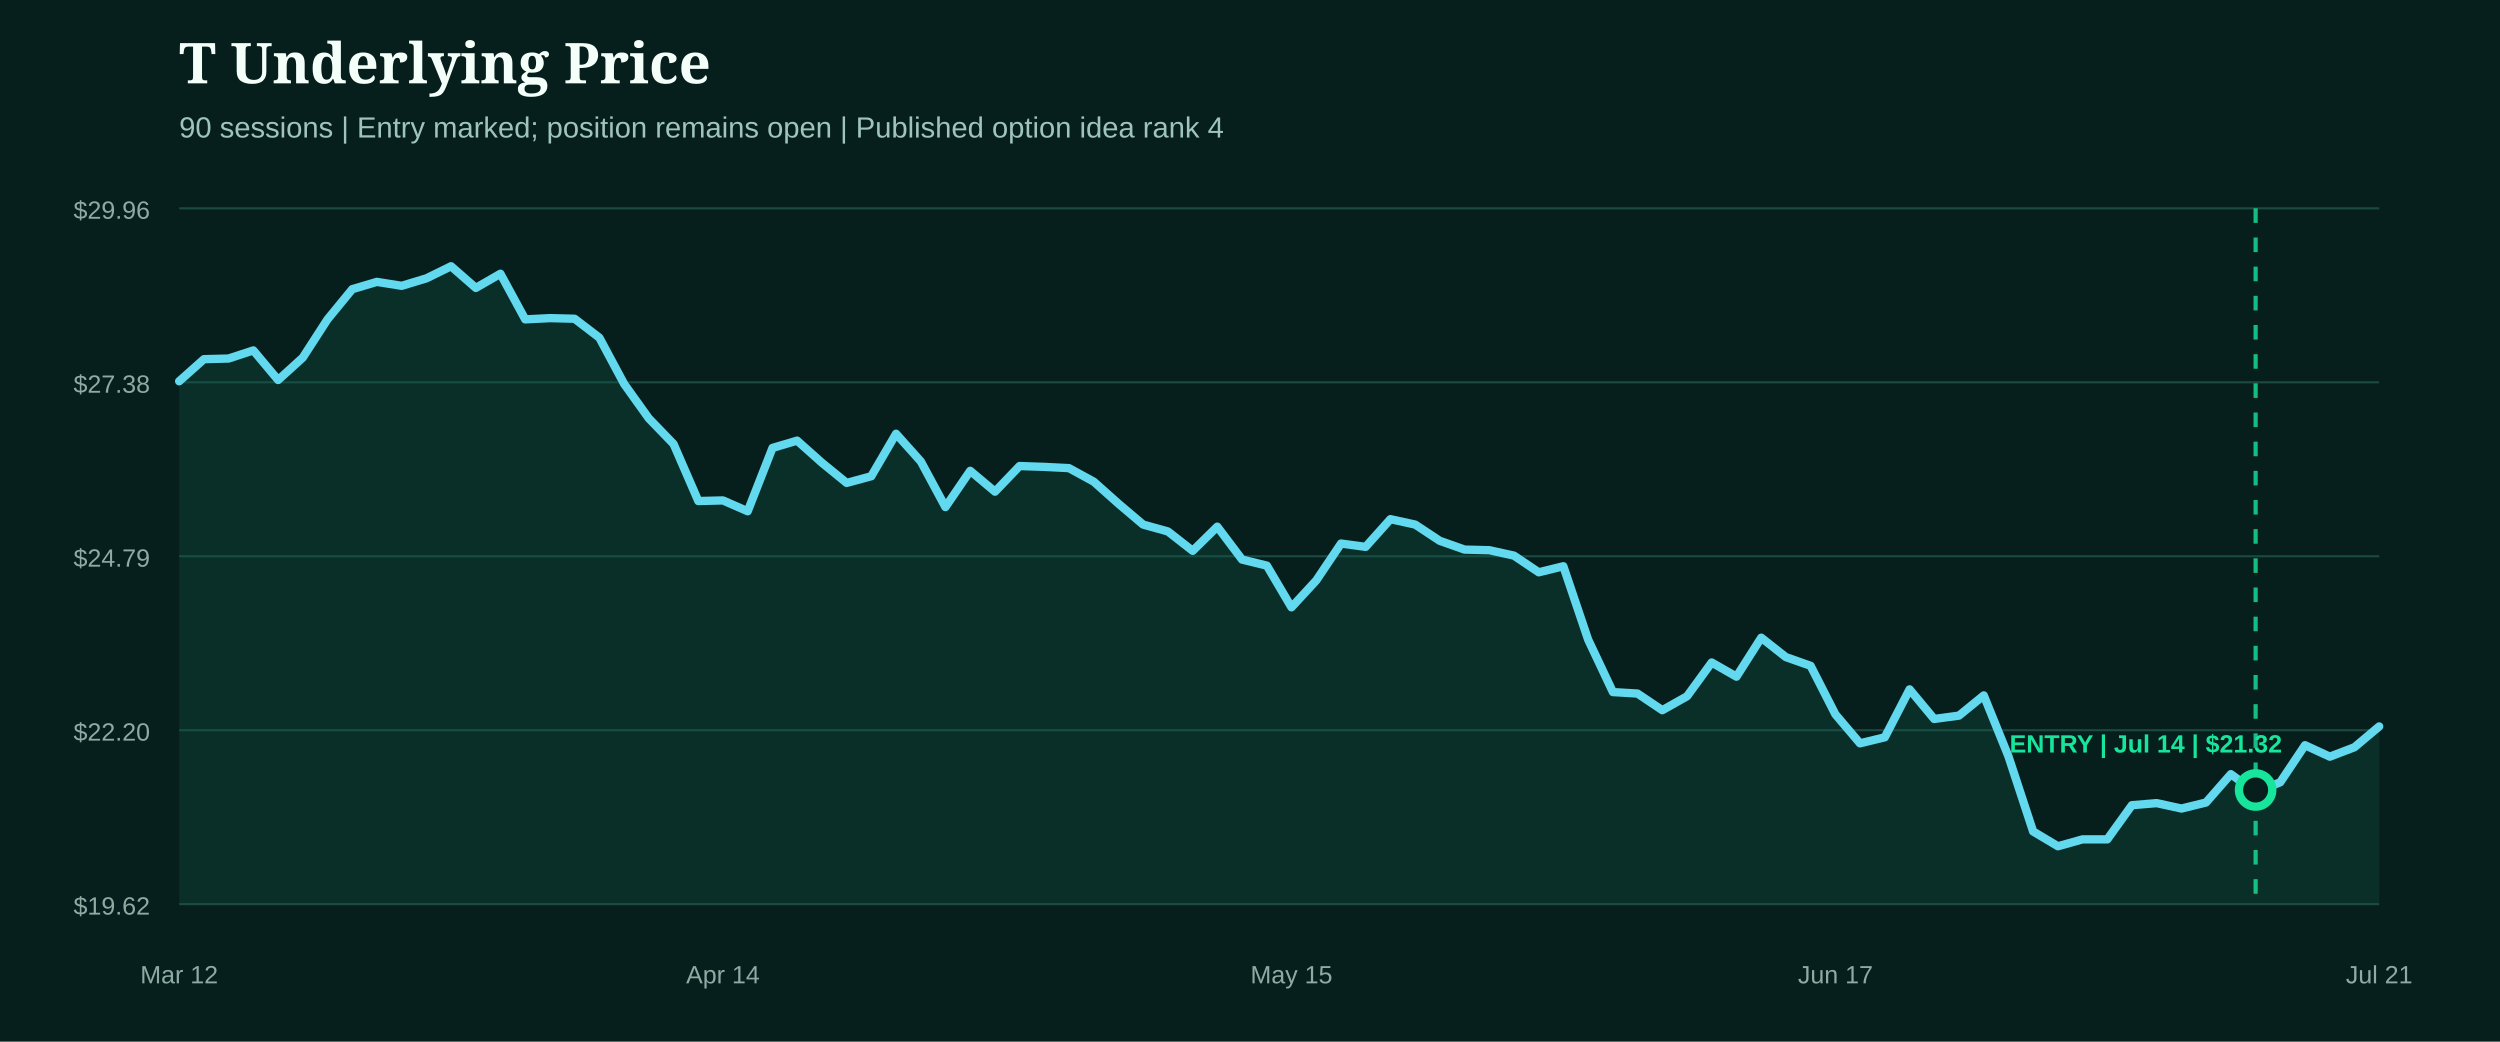
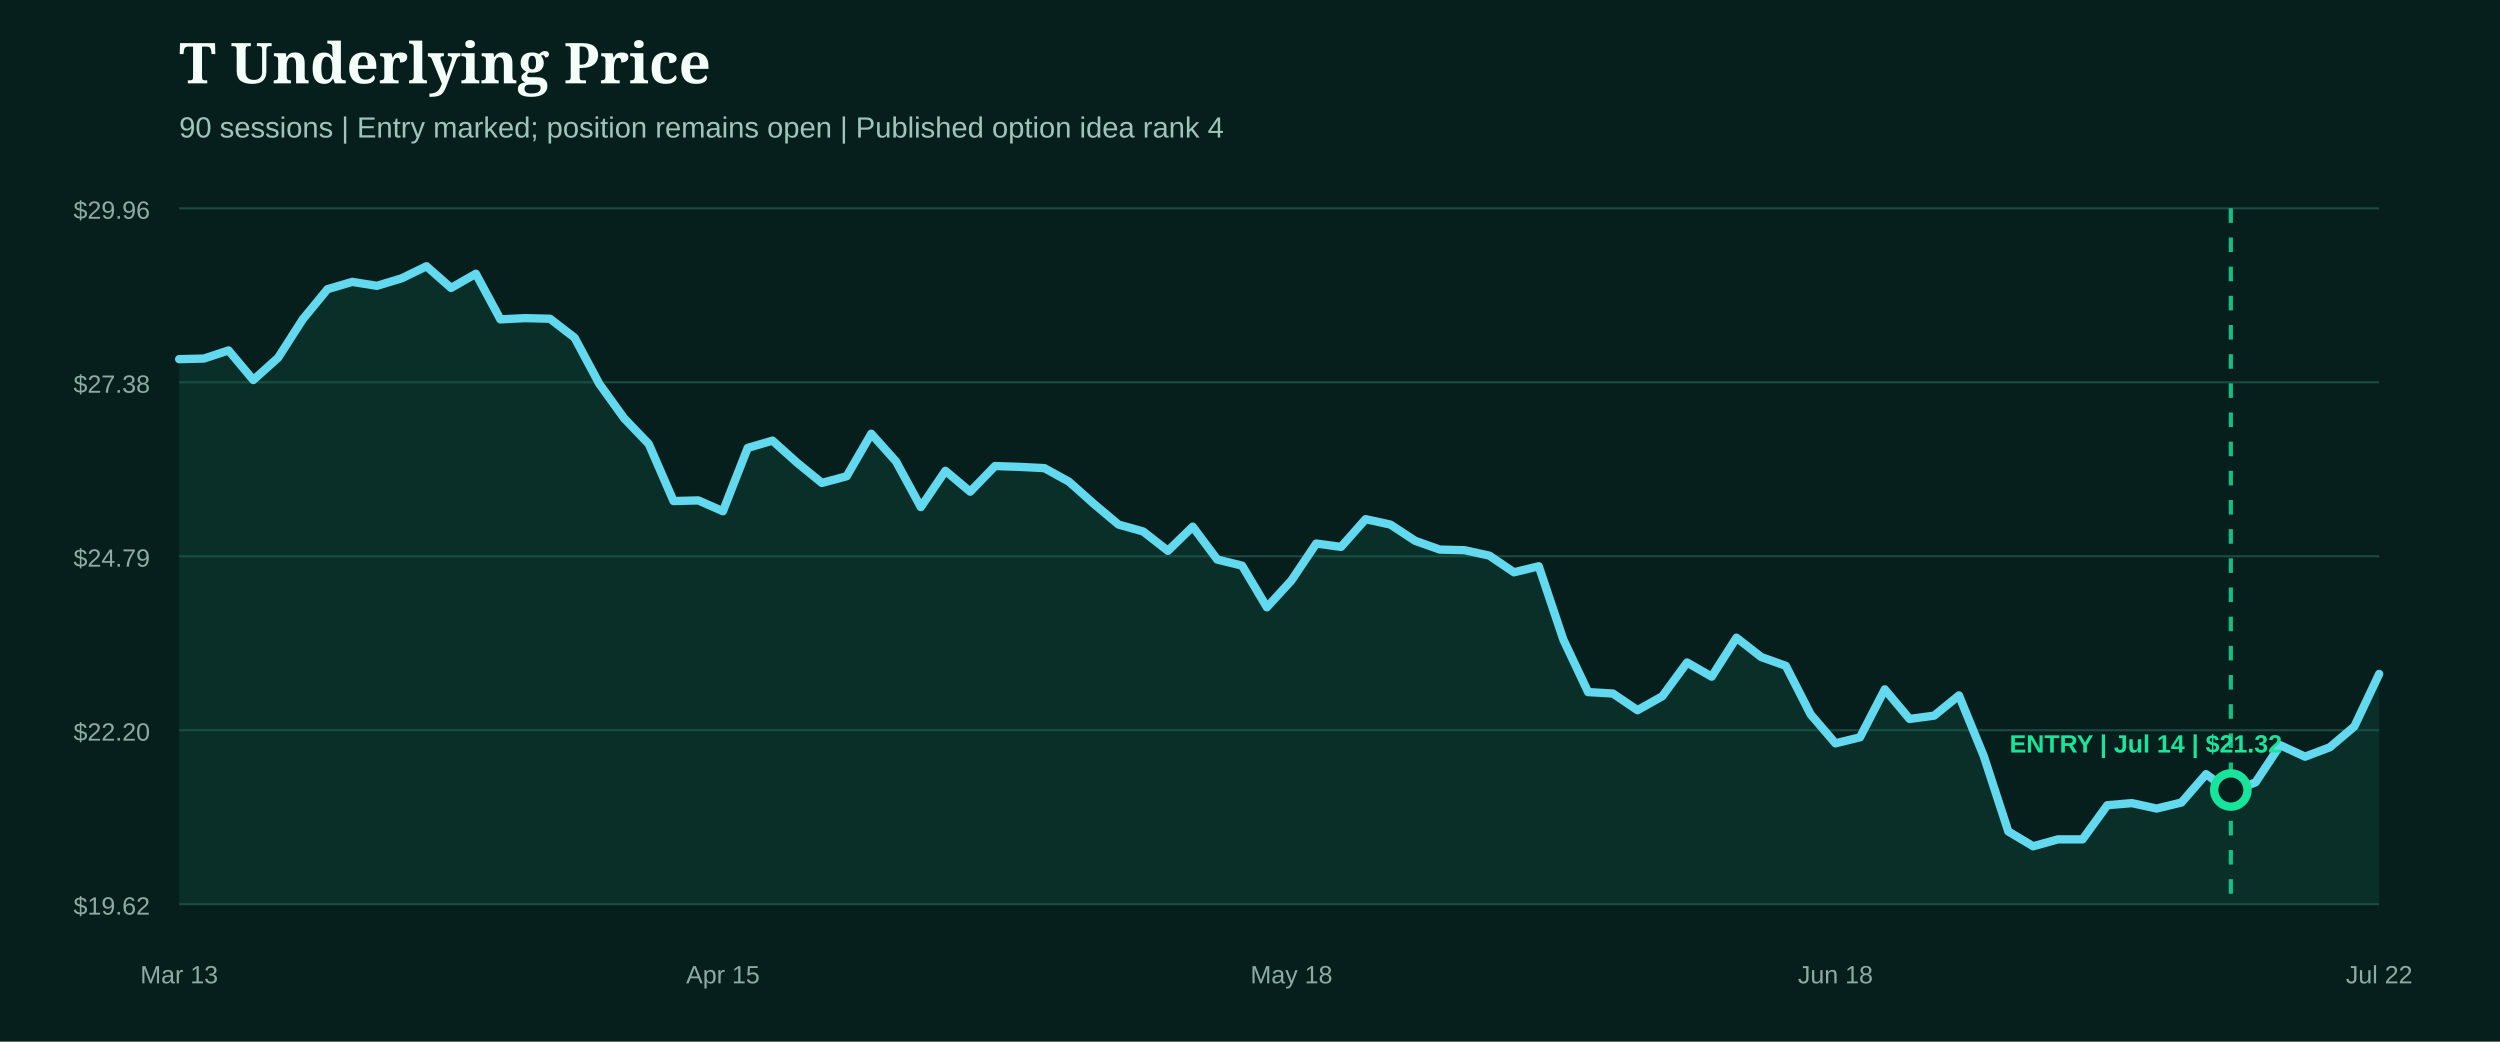
<svg xmlns="http://www.w3.org/2000/svg" width="1200" height="500" viewBox="0 0 1200 500" role="img" aria-label="T underlying price from entry">
  <rect width="1200" height="500" fill="#071f1c" />
  <style>.head{fill:#f4fff9;font:800 27px Georgia,serif}.sub{fill:#9fc4bb;font:14px Arial,sans-serif}.axis{fill:#8eaaa3;font:12px Arial,sans-serif}.marker{font:800 12px Arial,sans-serif}</style>
  <text x="86" y="40" class="head">T Underlying Price</text>
  <text x="86" y="66" class="sub">90 sessions | Entry marked; position remains open | Published option idea rank 4</text>
  <line x1="86" x2="1142" y1="100.0" y2="100.0" stroke="#1b4a42" stroke-width="1" />
  <text x="72" y="105.0" text-anchor="end" class="axis">$29.96</text>
  <line x1="86" x2="1142" y1="183.5" y2="183.5" stroke="#1b4a42" stroke-width="1" />
  <text x="72" y="188.5" text-anchor="end" class="axis">$27.38</text>
  <line x1="86" x2="1142" y1="267.0" y2="267.0" stroke="#1b4a42" stroke-width="1" />
  <text x="72" y="272.0" text-anchor="end" class="axis">$24.79</text>
  <line x1="86" x2="1142" y1="350.5" y2="350.5" stroke="#1b4a42" stroke-width="1" />
  <text x="72" y="355.5" text-anchor="end" class="axis">$22.20</text>
  <line x1="86" x2="1142" y1="434.0" y2="434.0" stroke="#1b4a42" stroke-width="1" />
  <text x="72" y="439.0" text-anchor="end" class="axis">$19.62</text>
-   <path d="M86.0,183.0 L97.9,172.4 L109.7,172.1 L121.6,168.2 L133.5,182.4 L145.3,171.7 L157.2,153.3 L169.1,138.8 L180.9,135.3 L192.8,137.2 L204.7,133.6 L216.5,127.8 L228.4,138.2 L240.2,131.4 L252.1,153.3 L264.0,152.7 L275.8,153.0 L287.7,162.1 L299.6,184.3 L311.4,200.8 L323.3,213.1 L335.2,240.5 L347.0,240.2 L358.9,245.4 L370.8,215.0 L382.6,211.5 L394.5,222.1 L406.4,231.8 L418.2,228.6 L430.1,208.2 L442.0,221.5 L453.8,243.4 L465.7,226.0 L477.6,236.0 L489.4,223.7 L501.3,224.1 L513.1,224.7 L525.0,231.2 L536.9,241.8 L548.7,251.8 L560.6,255.1 L572.5,264.4 L584.3,252.8 L596.2,268.6 L608.1,271.5 L619.9,291.5 L631.8,278.6 L643.7,260.9 L655.5,262.5 L667.4,249.2 L679.3,251.8 L691.1,259.6 L703.0,263.8 L714.9,264.1 L726.7,266.7 L738.6,274.7 L750.4,271.8 L762.3,307.0 L774.2,332.2 L786.0,332.9 L797.9,340.9 L809.8,334.2 L821.6,318.0 L833.5,324.8 L845.4,306.1 L857.2,315.4 L869.1,319.6 L881.0,342.9 L892.8,356.8 L904.7,353.9 L916.6,330.9 L928.4,345.1 L940.3,343.5 L952.2,333.8 L964.0,362.9 L975.9,399.1 L987.8,406.2 L999.6,402.9 L1011.5,402.9 L1023.3,386.5 L1035.2,385.5 L1047.1,388.1 L1058.9,385.2 L1070.8,371.6 L1082.7,380.3 L1094.5,375.5 L1106.4,357.7 L1118.3,363.2 L1130.1,358.7 L1142.0,348.7 L1142.0,434.0 L86.0,434.0 Z" fill="#0f5949" opacity="0.28" />
-   <path d="M86.0,183.0 L97.9,172.4 L109.7,172.1 L121.6,168.2 L133.5,182.4 L145.3,171.7 L157.2,153.3 L169.1,138.8 L180.9,135.3 L192.8,137.2 L204.7,133.6 L216.5,127.8 L228.4,138.2 L240.2,131.4 L252.1,153.3 L264.0,152.7 L275.8,153.0 L287.7,162.1 L299.6,184.3 L311.4,200.8 L323.3,213.1 L335.2,240.5 L347.0,240.2 L358.9,245.4 L370.8,215.0 L382.6,211.5 L394.5,222.1 L406.4,231.8 L418.2,228.6 L430.1,208.2 L442.0,221.5 L453.8,243.4 L465.7,226.0 L477.6,236.0 L489.4,223.7 L501.3,224.1 L513.1,224.7 L525.0,231.2 L536.9,241.8 L548.7,251.8 L560.6,255.1 L572.5,264.4 L584.3,252.8 L596.2,268.6 L608.1,271.5 L619.9,291.5 L631.8,278.6 L643.7,260.9 L655.5,262.5 L667.4,249.2 L679.3,251.8 L691.1,259.6 L703.0,263.8 L714.9,264.1 L726.7,266.7 L738.6,274.7 L750.4,271.8 L762.3,307.0 L774.2,332.2 L786.0,332.9 L797.9,340.9 L809.8,334.2 L821.6,318.0 L833.5,324.8 L845.4,306.1 L857.2,315.4 L869.1,319.6 L881.0,342.9 L892.8,356.8 L904.7,353.9 L916.6,330.9 L928.4,345.1 L940.3,343.5 L952.2,333.8 L964.0,362.9 L975.9,399.1 L987.8,406.2 L999.6,402.9 L1011.5,402.9 L1023.3,386.5 L1035.2,385.5 L1047.1,388.1 L1058.9,385.2 L1070.8,371.6 L1082.7,380.3 L1094.5,375.5 L1106.4,357.7 L1118.3,363.2 L1130.1,358.7 L1142.0,348.7" fill="none" stroke="#62d9ee" stroke-width="4" stroke-linecap="round" stroke-linejoin="round" />
+   <path d="M86.0,172.4 L97.9,172.1 L109.7,168.2 L121.6,182.4 L133.5,171.7 L145.3,153.3 L157.2,138.8 L169.1,135.3 L180.9,137.2 L192.8,133.6 L204.7,127.8 L216.5,138.2 L228.4,131.4 L240.2,153.3 L252.1,152.7 L264.0,153.0 L275.8,162.1 L287.7,184.3 L299.6,200.8 L311.4,213.1 L323.3,240.5 L335.2,240.2 L347.0,245.4 L358.9,215.0 L370.8,211.5 L382.6,222.1 L394.5,231.8 L406.4,228.6 L418.2,208.2 L430.1,221.5 L442.0,243.4 L453.8,226.0 L465.7,236.0 L477.6,223.7 L489.4,224.1 L501.3,224.7 L513.1,231.2 L525.0,241.8 L536.9,251.8 L548.7,255.1 L560.6,264.4 L572.5,252.8 L584.3,268.6 L596.2,271.5 L608.1,291.5 L619.9,278.6 L631.8,260.9 L643.7,262.5 L655.5,249.2 L667.4,251.8 L679.3,259.6 L691.1,263.8 L703.0,264.1 L714.9,266.7 L726.7,274.7 L738.6,271.8 L750.4,307.0 L762.3,332.2 L774.2,332.9 L786.0,340.9 L797.9,334.2 L809.8,318.0 L821.6,324.8 L833.5,306.1 L845.4,315.4 L857.2,319.6 L869.1,342.9 L881.0,356.8 L892.8,353.9 L904.7,330.9 L916.6,345.1 L928.4,343.5 L940.3,333.8 L952.2,362.9 L964.0,399.1 L975.9,406.2 L987.8,402.9 L999.6,402.9 L1011.5,386.5 L1023.3,385.5 L1035.2,388.1 L1047.1,385.2 L1058.9,371.6 L1070.8,380.3 L1082.7,375.5 L1094.5,357.7 L1106.4,363.2 L1118.3,358.7 L1130.1,348.7 L1142.0,323.5 L1142.0,434.0 L86.0,434.0 Z" fill="#0f5949" opacity="0.28" />
+   <path d="M86.0,172.4 L97.9,172.1 L109.7,168.2 L121.6,182.4 L133.5,171.7 L145.3,153.3 L157.2,138.8 L169.1,135.3 L180.9,137.2 L192.8,133.6 L204.7,127.8 L216.5,138.2 L228.4,131.4 L240.2,153.3 L252.1,152.7 L264.0,153.0 L275.8,162.1 L287.7,184.3 L299.6,200.8 L311.4,213.1 L323.3,240.5 L335.2,240.2 L347.0,245.4 L358.9,215.0 L370.8,211.5 L382.6,222.1 L394.5,231.8 L406.4,228.6 L418.2,208.2 L430.1,221.5 L442.0,243.4 L453.8,226.0 L465.7,236.0 L477.6,223.7 L489.4,224.1 L501.3,224.7 L513.1,231.2 L525.0,241.8 L536.9,251.8 L548.7,255.1 L560.6,264.4 L572.5,252.8 L584.3,268.6 L596.2,271.5 L608.1,291.5 L619.9,278.6 L631.8,260.9 L643.7,262.5 L655.5,249.2 L667.4,251.8 L679.3,259.6 L691.1,263.8 L703.0,264.1 L714.9,266.7 L726.7,274.7 L738.6,271.8 L750.4,307.0 L762.3,332.2 L774.2,332.9 L786.0,340.9 L797.9,334.2 L809.8,318.0 L821.6,324.8 L833.5,306.1 L845.4,315.4 L857.2,319.6 L869.1,342.9 L881.0,356.8 L892.8,353.9 L904.7,330.9 L916.6,345.1 L928.4,343.5 L940.3,333.8 L952.2,362.9 L964.0,399.1 L975.9,406.2 L987.8,402.9 L999.6,402.9 L1011.5,386.5 L1023.3,385.5 L1035.2,388.1 L1047.1,385.2 L1058.9,371.6 L1070.8,380.3 L1082.7,375.5 L1094.5,357.7 L1106.4,363.2 L1118.3,358.7 L1130.1,348.7 L1142.0,323.5" fill="none" stroke="#62d9ee" stroke-width="4" stroke-linecap="round" stroke-linejoin="round" />
  <g>
-     <line x1="1082.7" x2="1082.7" y1="100" y2="434" stroke="#18e59c" stroke-width="2" stroke-dasharray="7 7" opacity="0.8" />
-     <circle cx="1082.7" cy="379.2" r="8" fill="#071f1c" stroke="#18e59c" stroke-width="4" />
+     <line x1="1070.8" x2="1070.8" y1="100" y2="434" stroke="#18e59c" stroke-width="2" stroke-dasharray="7 7" opacity="0.8" />
+     <circle cx="1070.8" cy="379.2" r="8" fill="#071f1c" stroke="#18e59c" stroke-width="4" />
    <text x="1030.0" y="361.2" text-anchor="middle" class="marker" fill="#18e59c">ENTRY | Jul 14 | $21.32</text>
  </g>
-   <text x="86.0" y="472" text-anchor="middle" class="axis">Mar 12</text>
-   <text x="347.0" y="472" text-anchor="middle" class="axis">Apr 14</text>
-   <text x="619.9" y="472" text-anchor="middle" class="axis">May 15</text>
-   <text x="881.0" y="472" text-anchor="middle" class="axis">Jun 17</text>
-   <text x="1142.0" y="472" text-anchor="middle" class="axis">Jul 21</text>
+   <text x="86.0" y="472" text-anchor="middle" class="axis">Mar 13</text>
+   <text x="347.0" y="472" text-anchor="middle" class="axis">Apr 15</text>
+   <text x="619.9" y="472" text-anchor="middle" class="axis">May 18</text>
+   <text x="881.0" y="472" text-anchor="middle" class="axis">Jun 18</text>
+   <text x="1142.0" y="472" text-anchor="middle" class="axis">Jul 22</text>
</svg>
